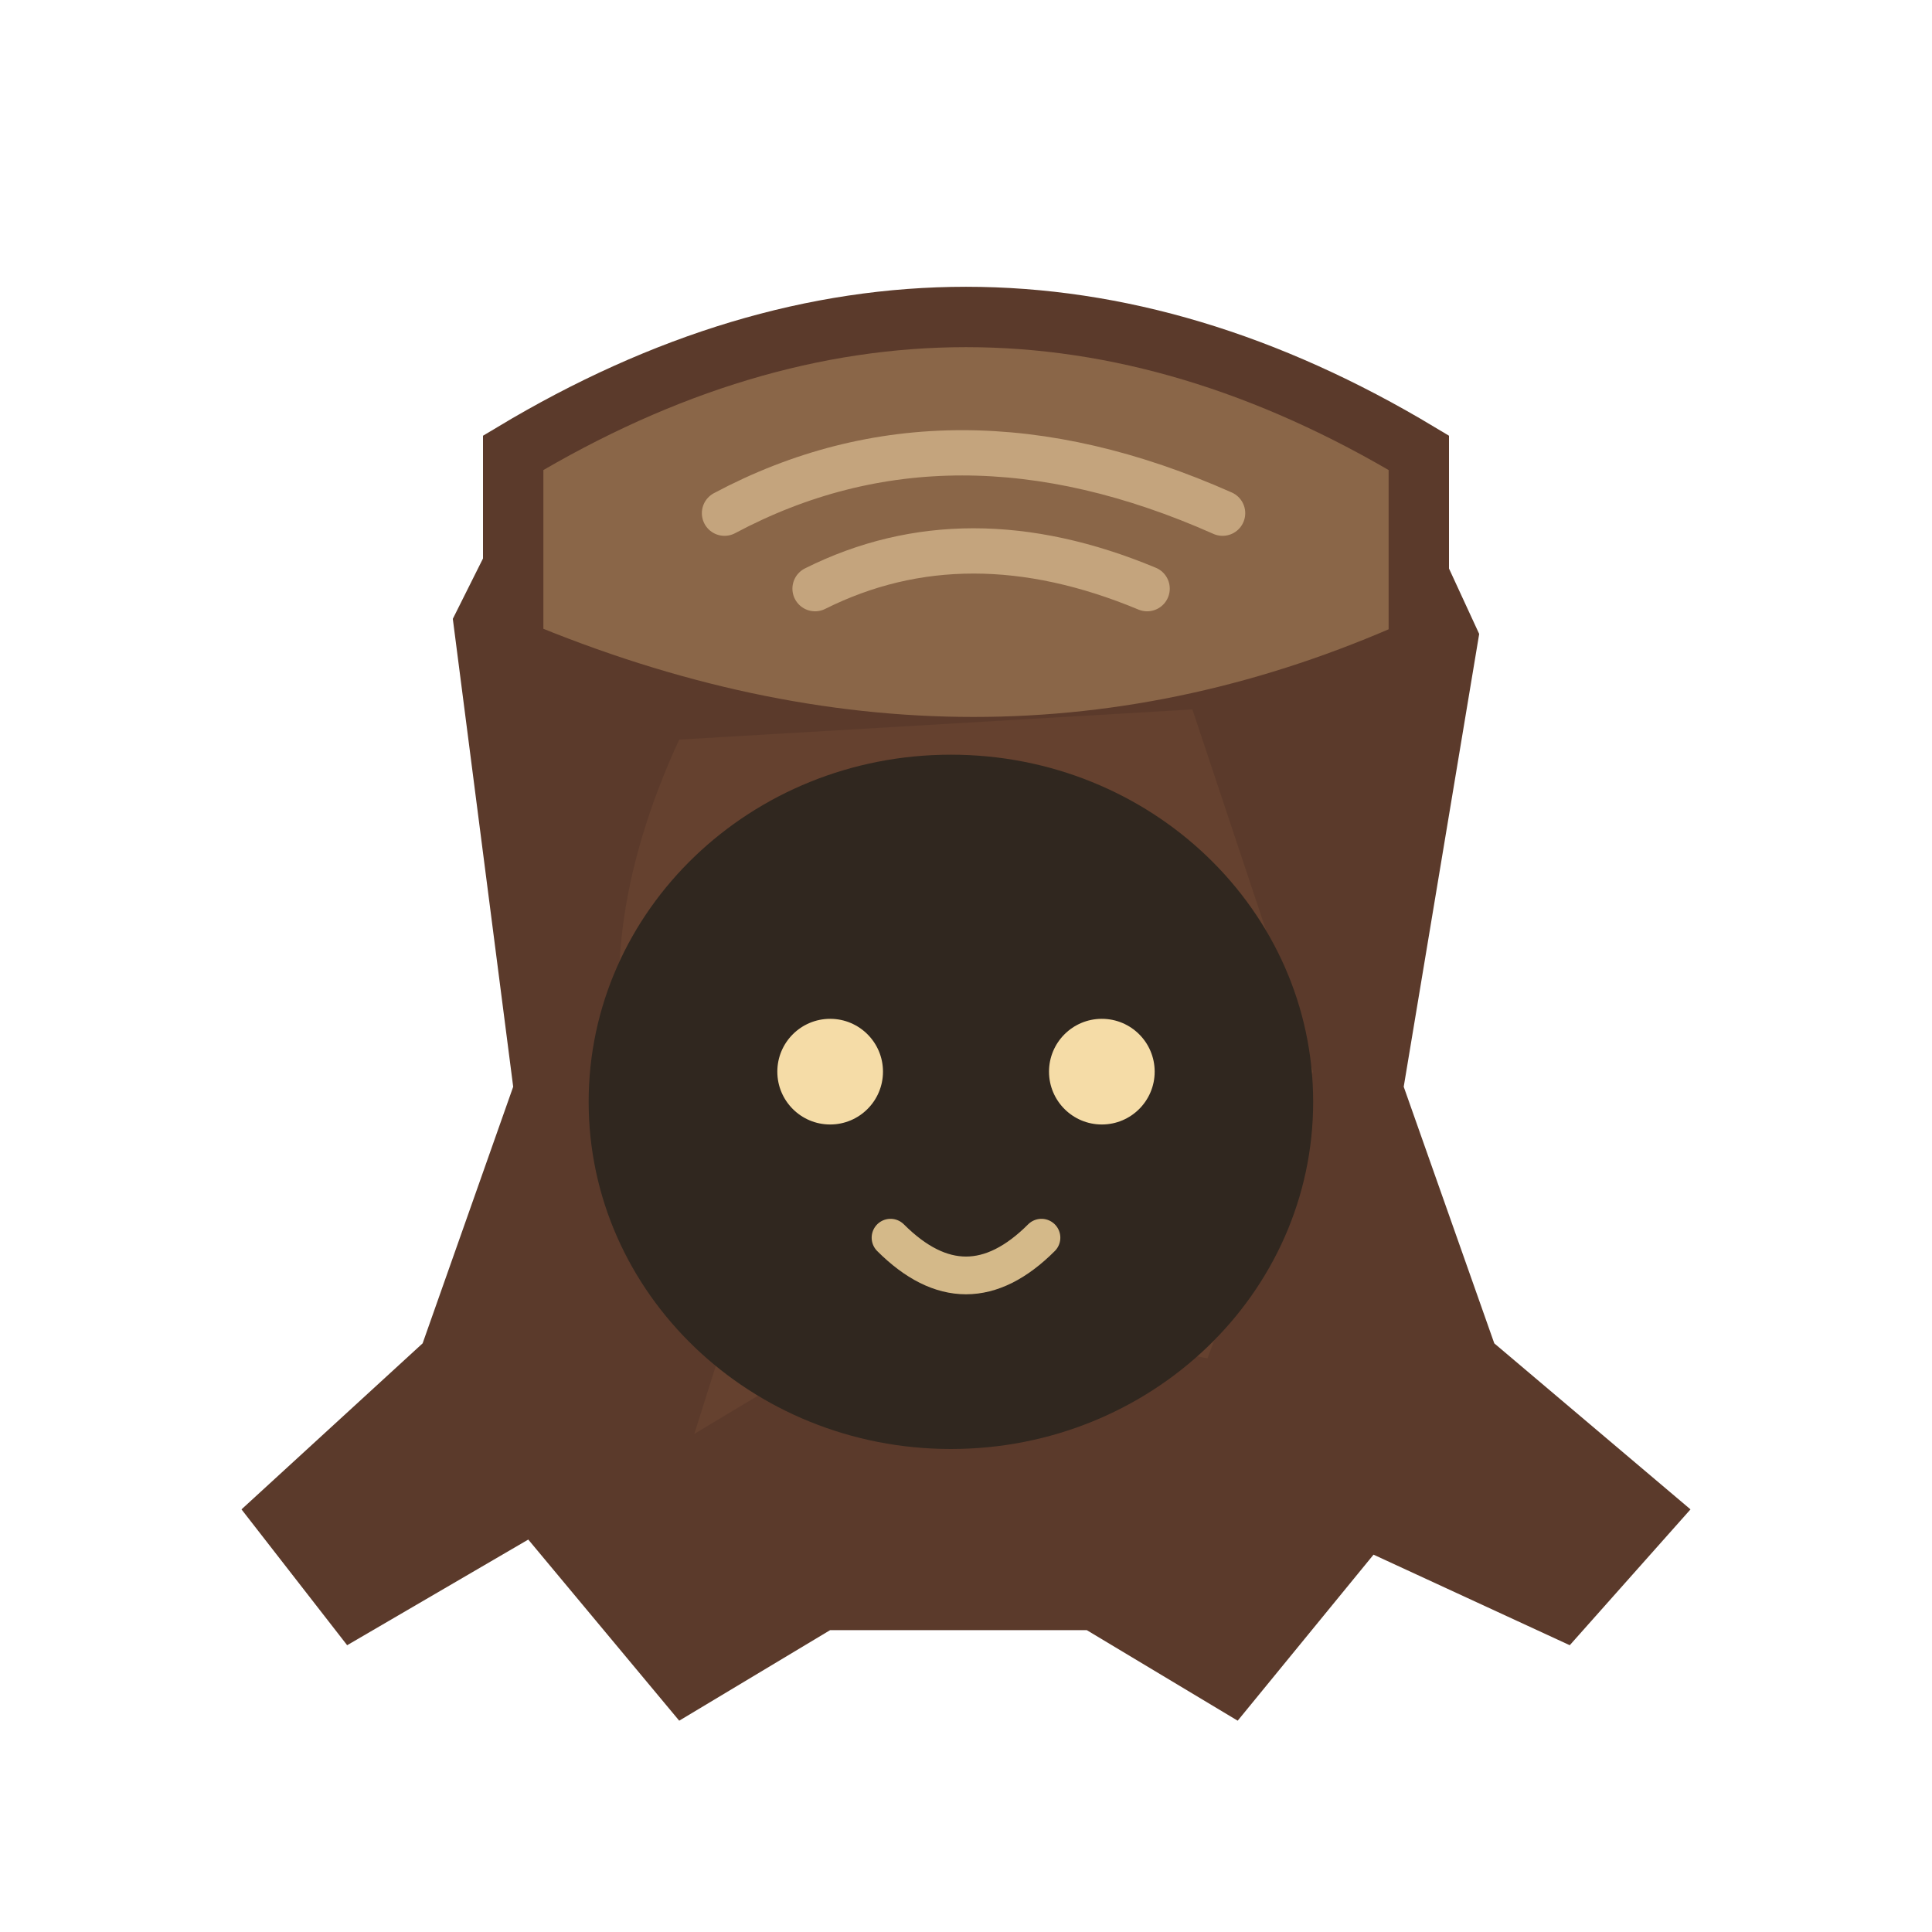
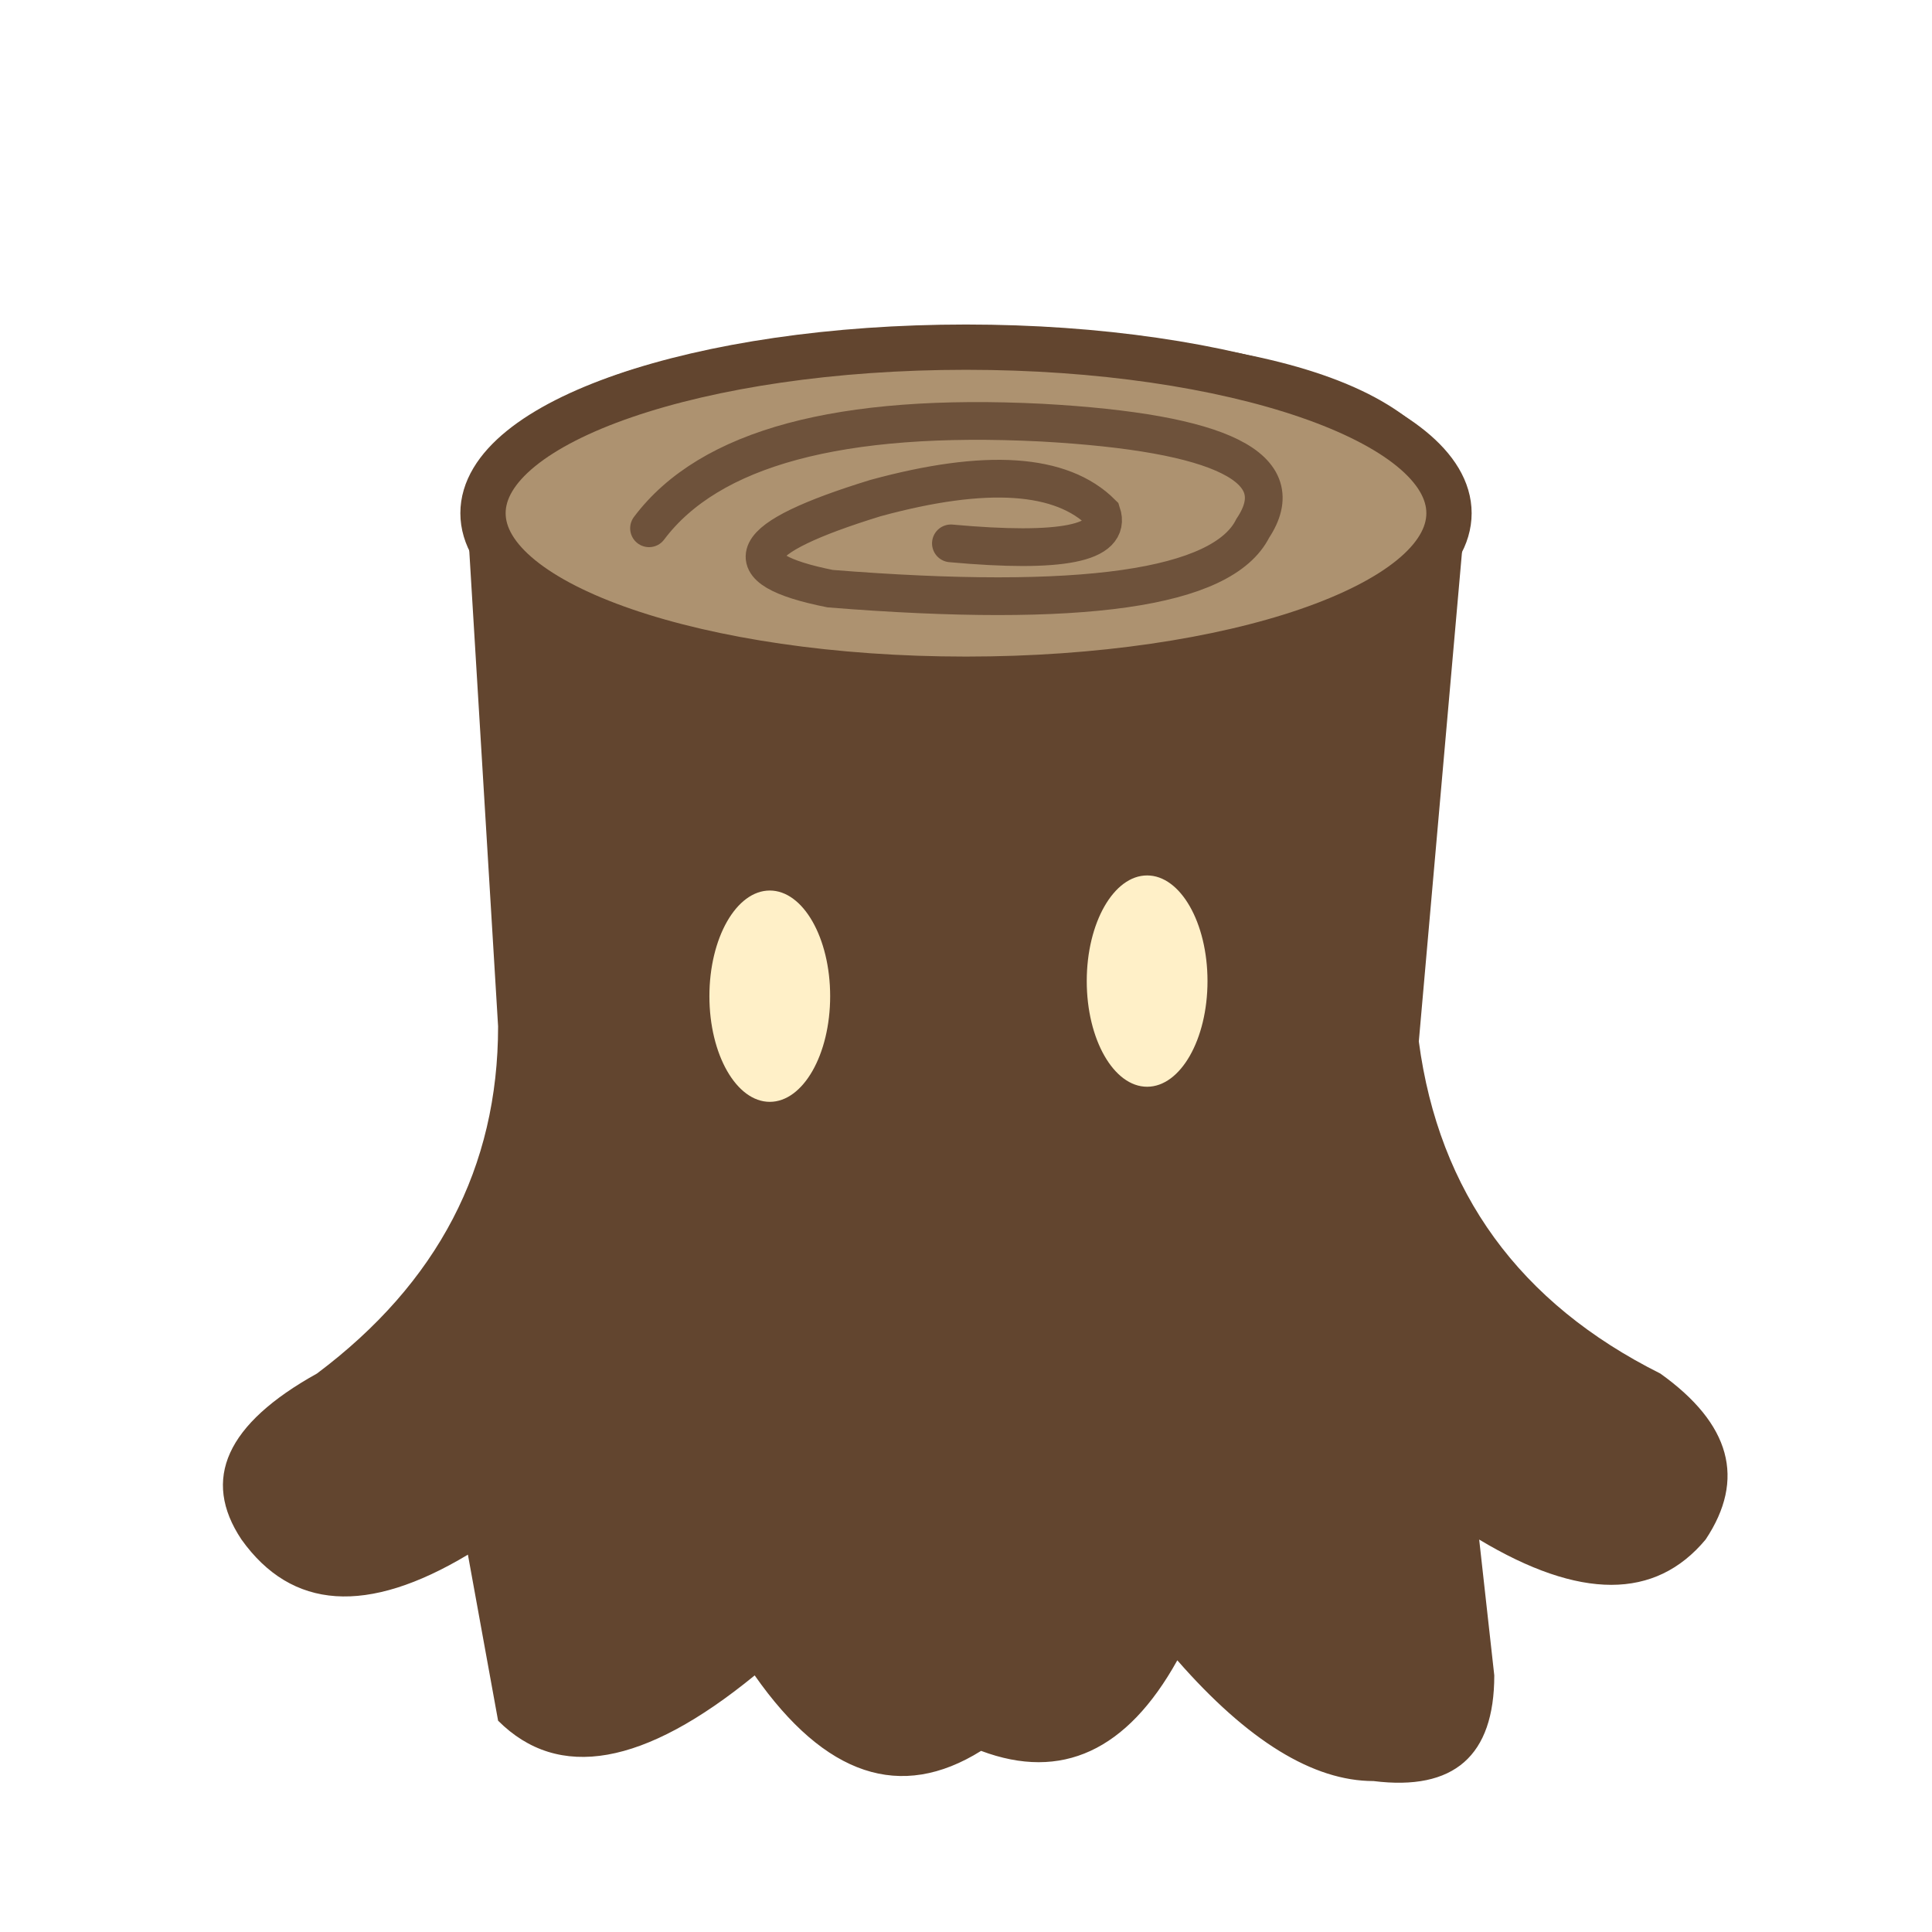
<svg xmlns="http://www.w3.org/2000/svg" width="128" height="128" viewBox="0 0 128 128">
-   <path d="M35 102 23 109 16 100 28 89 34 72 30 41 36 29 92 29 98 42 93 72 99 89 112 100 104 109 91 103 82 114 72 108 55 108 45 114Z" fill="#5b3a2b" />
-   <path d="M34 30q30-18 60 0v13q-29 13-60 0Z" fill="#8a6648" stroke="#5b3a2b" stroke-width="4" />
-   <path d="M48 34q15-8 33 0M54 39q10-5 22 0" fill="none" stroke="#c4a47d" stroke-width="3" stroke-linecap="round" />
-   <path d="M45 49q-6 13-3 24l10 3-6 19 15-9 19 4 7-19-8-24Z" fill="#65412f" />
-   <ellipse cx="63" cy="73" rx="24" ry="23" fill="#30271f" />
-   <circle cx="55" cy="71" r="3.5" fill="#f5dca7" />
-   <circle cx="73" cy="71" r="3.5" fill="#f5dca7" />
-   <path d="M59 82q5 5 10 0" fill="none" stroke="#d4b989" stroke-width="2.5" stroke-linecap="round" />
+   <path d="M31 35Q32 22 64 22Q97 22 97 35L94 69Q96 84 110 91Q117 96 113 102Q108 108 98 102L99 111Q99 119 91 118Q85 118 78 110Q73 119 65 116Q57 121 50 111Q39 120 33 114L31 103Q21 109 16 102Q12 96 21 91Q33 82 33 68Z" fill="#62452f" />
+   <ellipse cx="64" cy="34" rx="32" ry="11" fill="#ad9270" stroke="#62452f" stroke-width="3" />
+   <path d="M43 35Q49 27 69 28Q87 29 83 35Q80 41 55 39Q45 37 58 33Q69 30 73 34Q74 37 63 36" fill="none" stroke="#6e523b" stroke-width="2.5" stroke-linecap="round" />
+   <ellipse cx="51" cy="66" rx="4" ry="7" fill="#fff0c8" />
+   <ellipse cx="76" cy="65" rx="4" ry="7" fill="#fff0c8" />
</svg>
